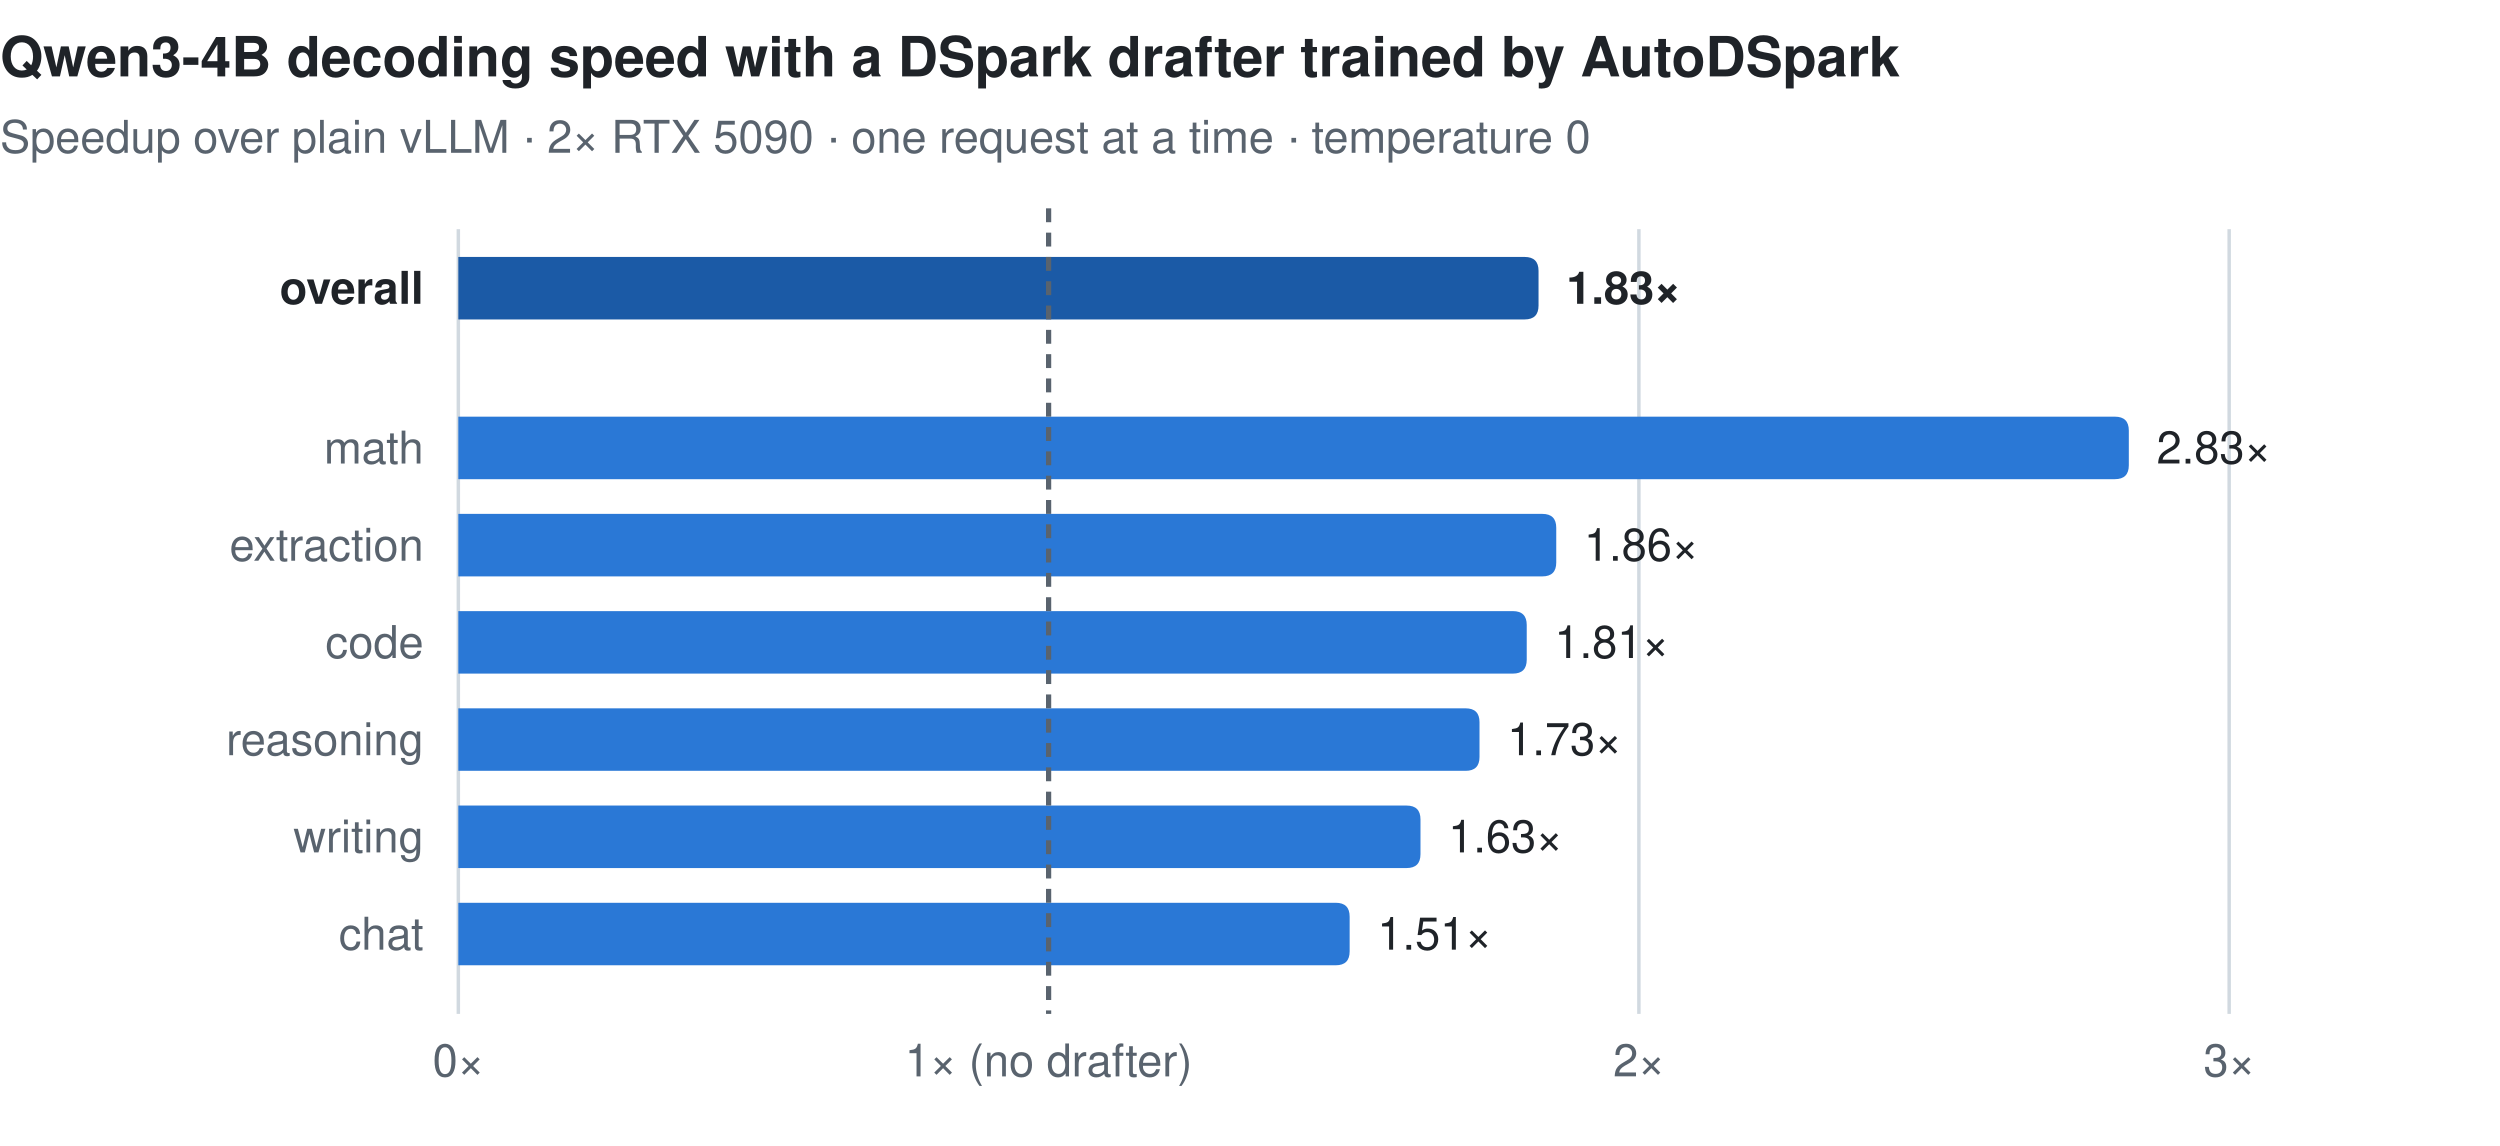
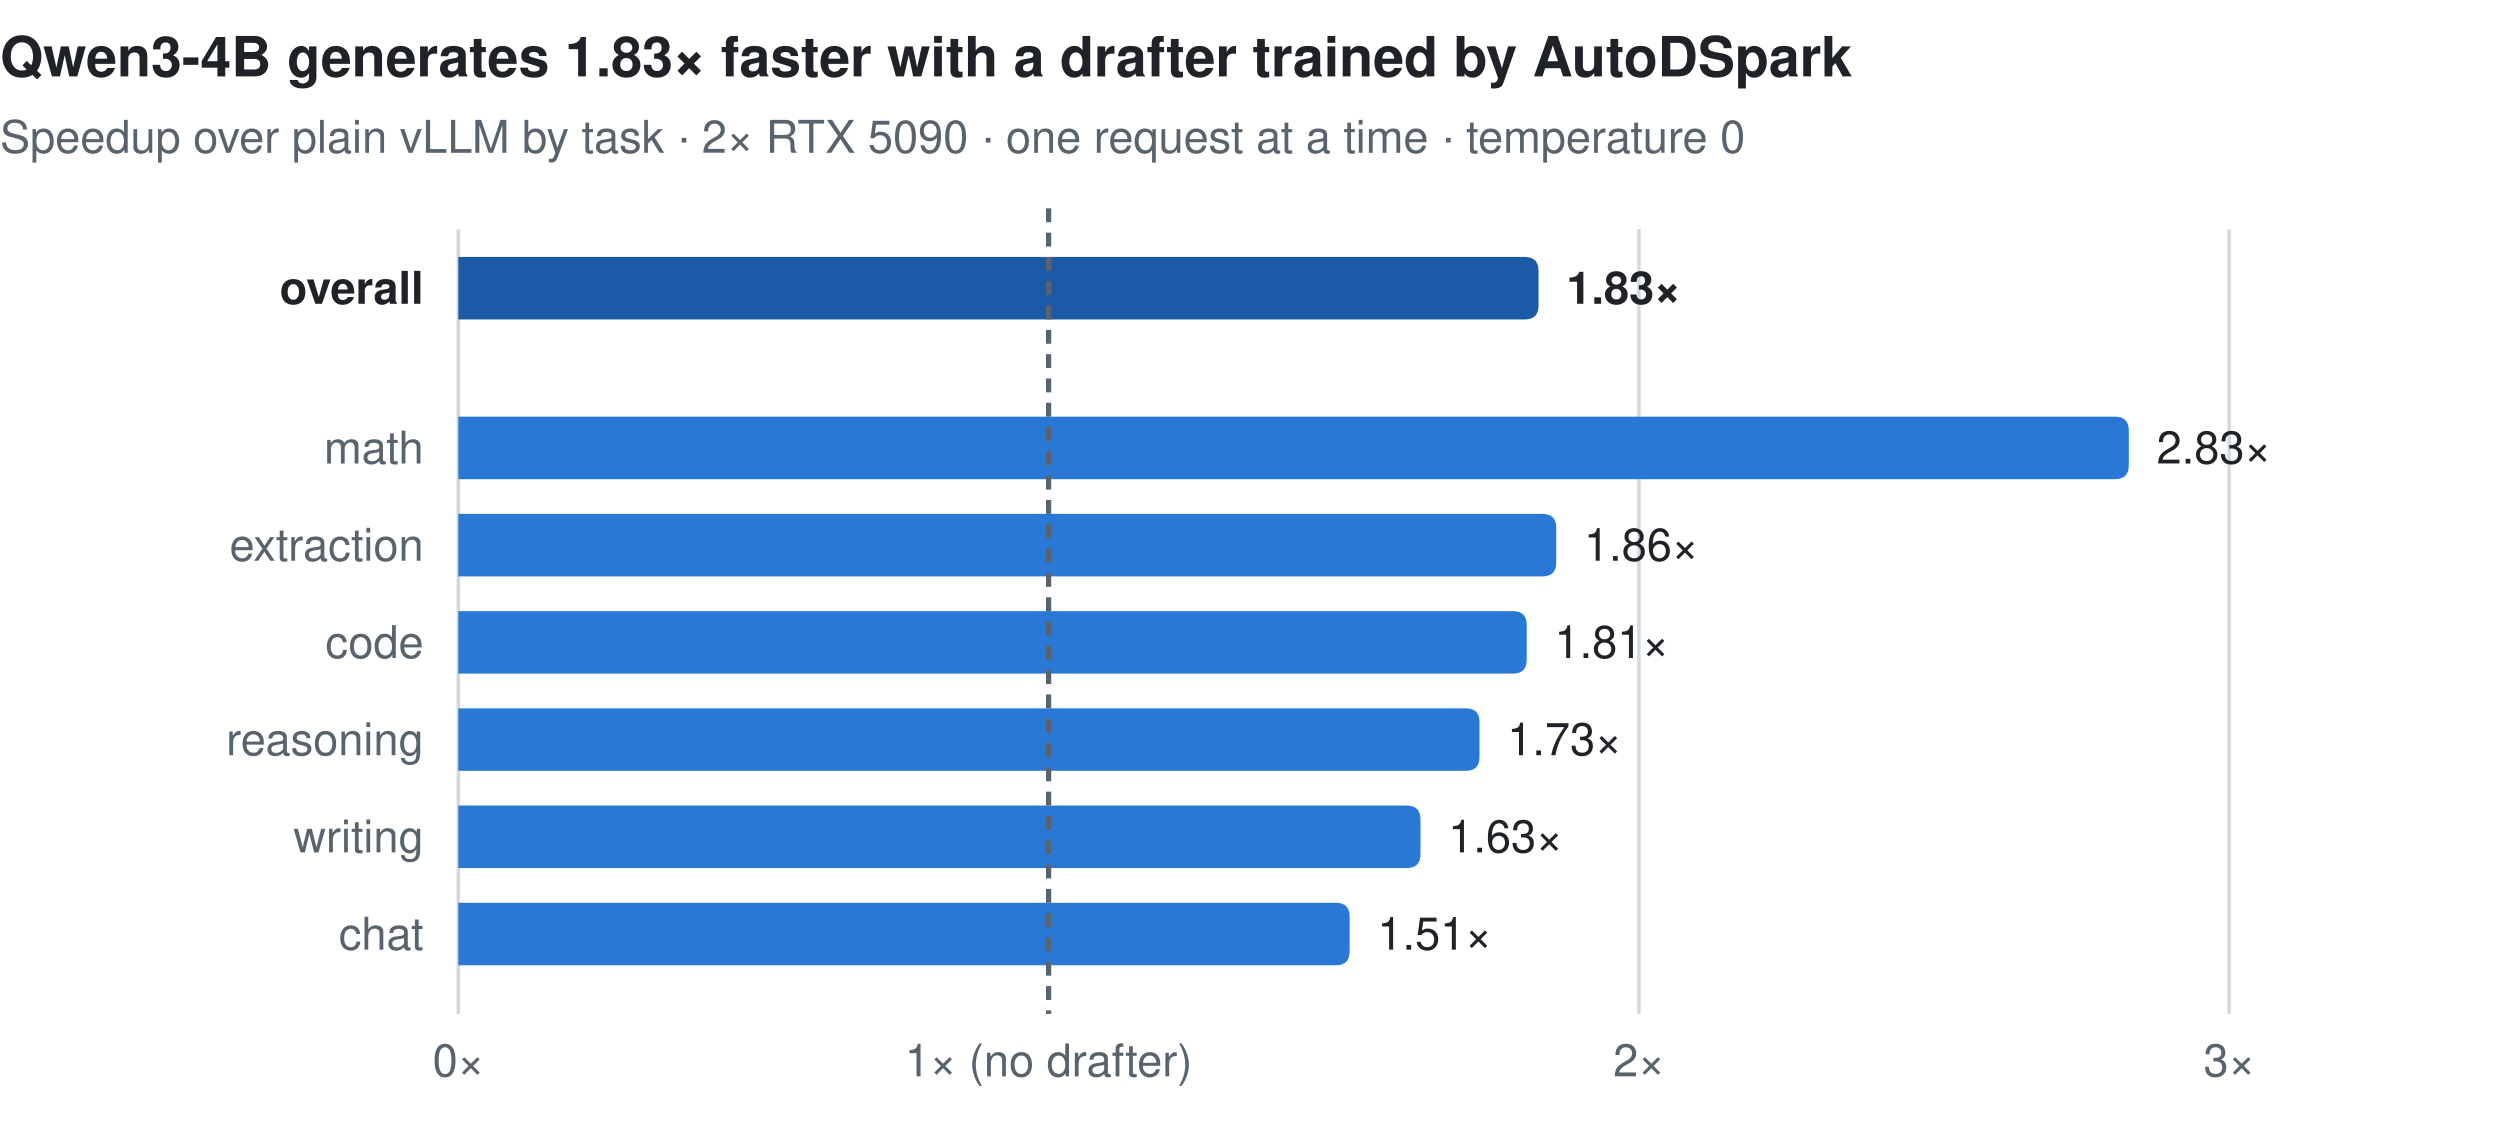
<svg xmlns="http://www.w3.org/2000/svg" viewBox="0 0 720 330" width="720" height="330" role="img" aria-label="DSpark speedup over plain vLLM decoding for Qwen3-4B: overall 1.83x; math 2.83x, extraction 1.86x, code 1.81x, reasoning 1.73x, writing 1.63x, chat 1.51x">
  <style>
text{font-family:-apple-system,BlinkMacSystemFont,"Segoe UI",Helvetica,Arial,sans-serif;font-size:13px}
.t1{fill:#1f2328}.t2{fill:#59636e}.b{fill:#2a78d6}.b2{fill:#1b5aa6}
.g{stroke:#d1d9e0;stroke-width:1}.ref{stroke:#59636e;stroke-width:1.5;stroke-dasharray:4 3}
.ttl{font-size:16px;font-weight:600}.v{font-variant-numeric:tabular-nums}
@media (prefers-color-scheme:dark){.t1{fill:#f0f6fc}.t2{fill:#9198a1}.b{fill:#3987e5}.b2{fill:#6ea8ef}.g{stroke:#3d444d}.ref{stroke:#9198a1}}
</style>
-   <text class="t1 ttl" x="0" y="22">Qwen3-4B decoding speed with a DSpark drafter trained by AutoDSpark</text>
-   <text class="t2" x="0" y="44">Speedup over plain vLLM · 2× RTX 5090 · one request at a time · temperature 0</text>
+   <text class="t1 ttl" x="0" y="22">Qwen3-4B generates 1.83× faster with a drafter trained by AutoDSpark</text>
+   <text class="t2" x="0" y="44">Speedup over plain vLLM by task · 2× RTX 5090 · one request at a time · temperature 0</text>
  <line class="g" x1="472.0" y1="66" x2="472.0" y2="292" />
  <line class="g" x1="642.0" y1="66" x2="642.0" y2="292" />
  <line class="g" x1="132" y1="66" x2="132" y2="292" />
  <text class="t1" x="122" y="87.5" text-anchor="end" font-weight="600">overall</text>
  <path class="b2" d="M132 74 H439.1 Q443.1 74 443.1 78 V88 Q443.1 92 439.1 92 H132 Z" />
  <text class="t1 v" x="451.1" y="87.5" font-weight="600">1.83×</text>
  <text class="t2" x="122" y="133.5" text-anchor="end">math</text>
  <path class="b" d="M132 120 H609.1 Q613.1 120 613.1 124 V134 Q613.1 138 609.1 138 H132 Z" />
  <text class="t1 v" x="621.1" y="133.5">2.83×</text>
  <text class="t2" x="122" y="161.5" text-anchor="end">extraction</text>
  <path class="b" d="M132 148 H444.2 Q448.2 148 448.2 152 V162 Q448.2 166 444.2 166 H132 Z" />
  <text class="t1 v" x="456.2" y="161.5">1.86×</text>
  <text class="t2" x="122" y="189.5" text-anchor="end">code</text>
  <path class="b" d="M132 176 H435.7 Q439.7 176 439.7 180 V190 Q439.7 194 435.7 194 H132 Z" />
  <text class="t1 v" x="447.7" y="189.5">1.81×</text>
  <text class="t2" x="122" y="217.5" text-anchor="end">reasoning</text>
  <path class="b" d="M132 204 H422.1 Q426.1 204 426.1 208 V218 Q426.1 222 422.1 222 H132 Z" />
  <text class="t1 v" x="434.1" y="217.5">1.73×</text>
  <text class="t2" x="122" y="245.5" text-anchor="end">writing</text>
  <path class="b" d="M132 232 H405.1 Q409.1 232 409.1 236 V246 Q409.1 250 405.1 250 H132 Z" />
  <text class="t1 v" x="417.1" y="245.5">1.63×</text>
  <text class="t2" x="122" y="273.5" text-anchor="end">chat</text>
  <path class="b" d="M132 260 H384.7 Q388.7 260 388.7 264 V274 Q388.7 278 384.7 278 H132 Z" />
  <text class="t1 v" x="396.7" y="273.5">1.51×</text>
  <line class="ref" x1="302.0" y1="60" x2="302.0" y2="292" />
  <text class="t2 v" x="132.0" y="310" text-anchor="middle">0×</text>
  <text class="t2 v" x="302.0" y="310" text-anchor="middle">1× (no drafter)</text>
  <text class="t2 v" x="472.0" y="310" text-anchor="middle">2×</text>
  <text class="t2 v" x="642.0" y="310" text-anchor="middle">3×</text>
</svg>
